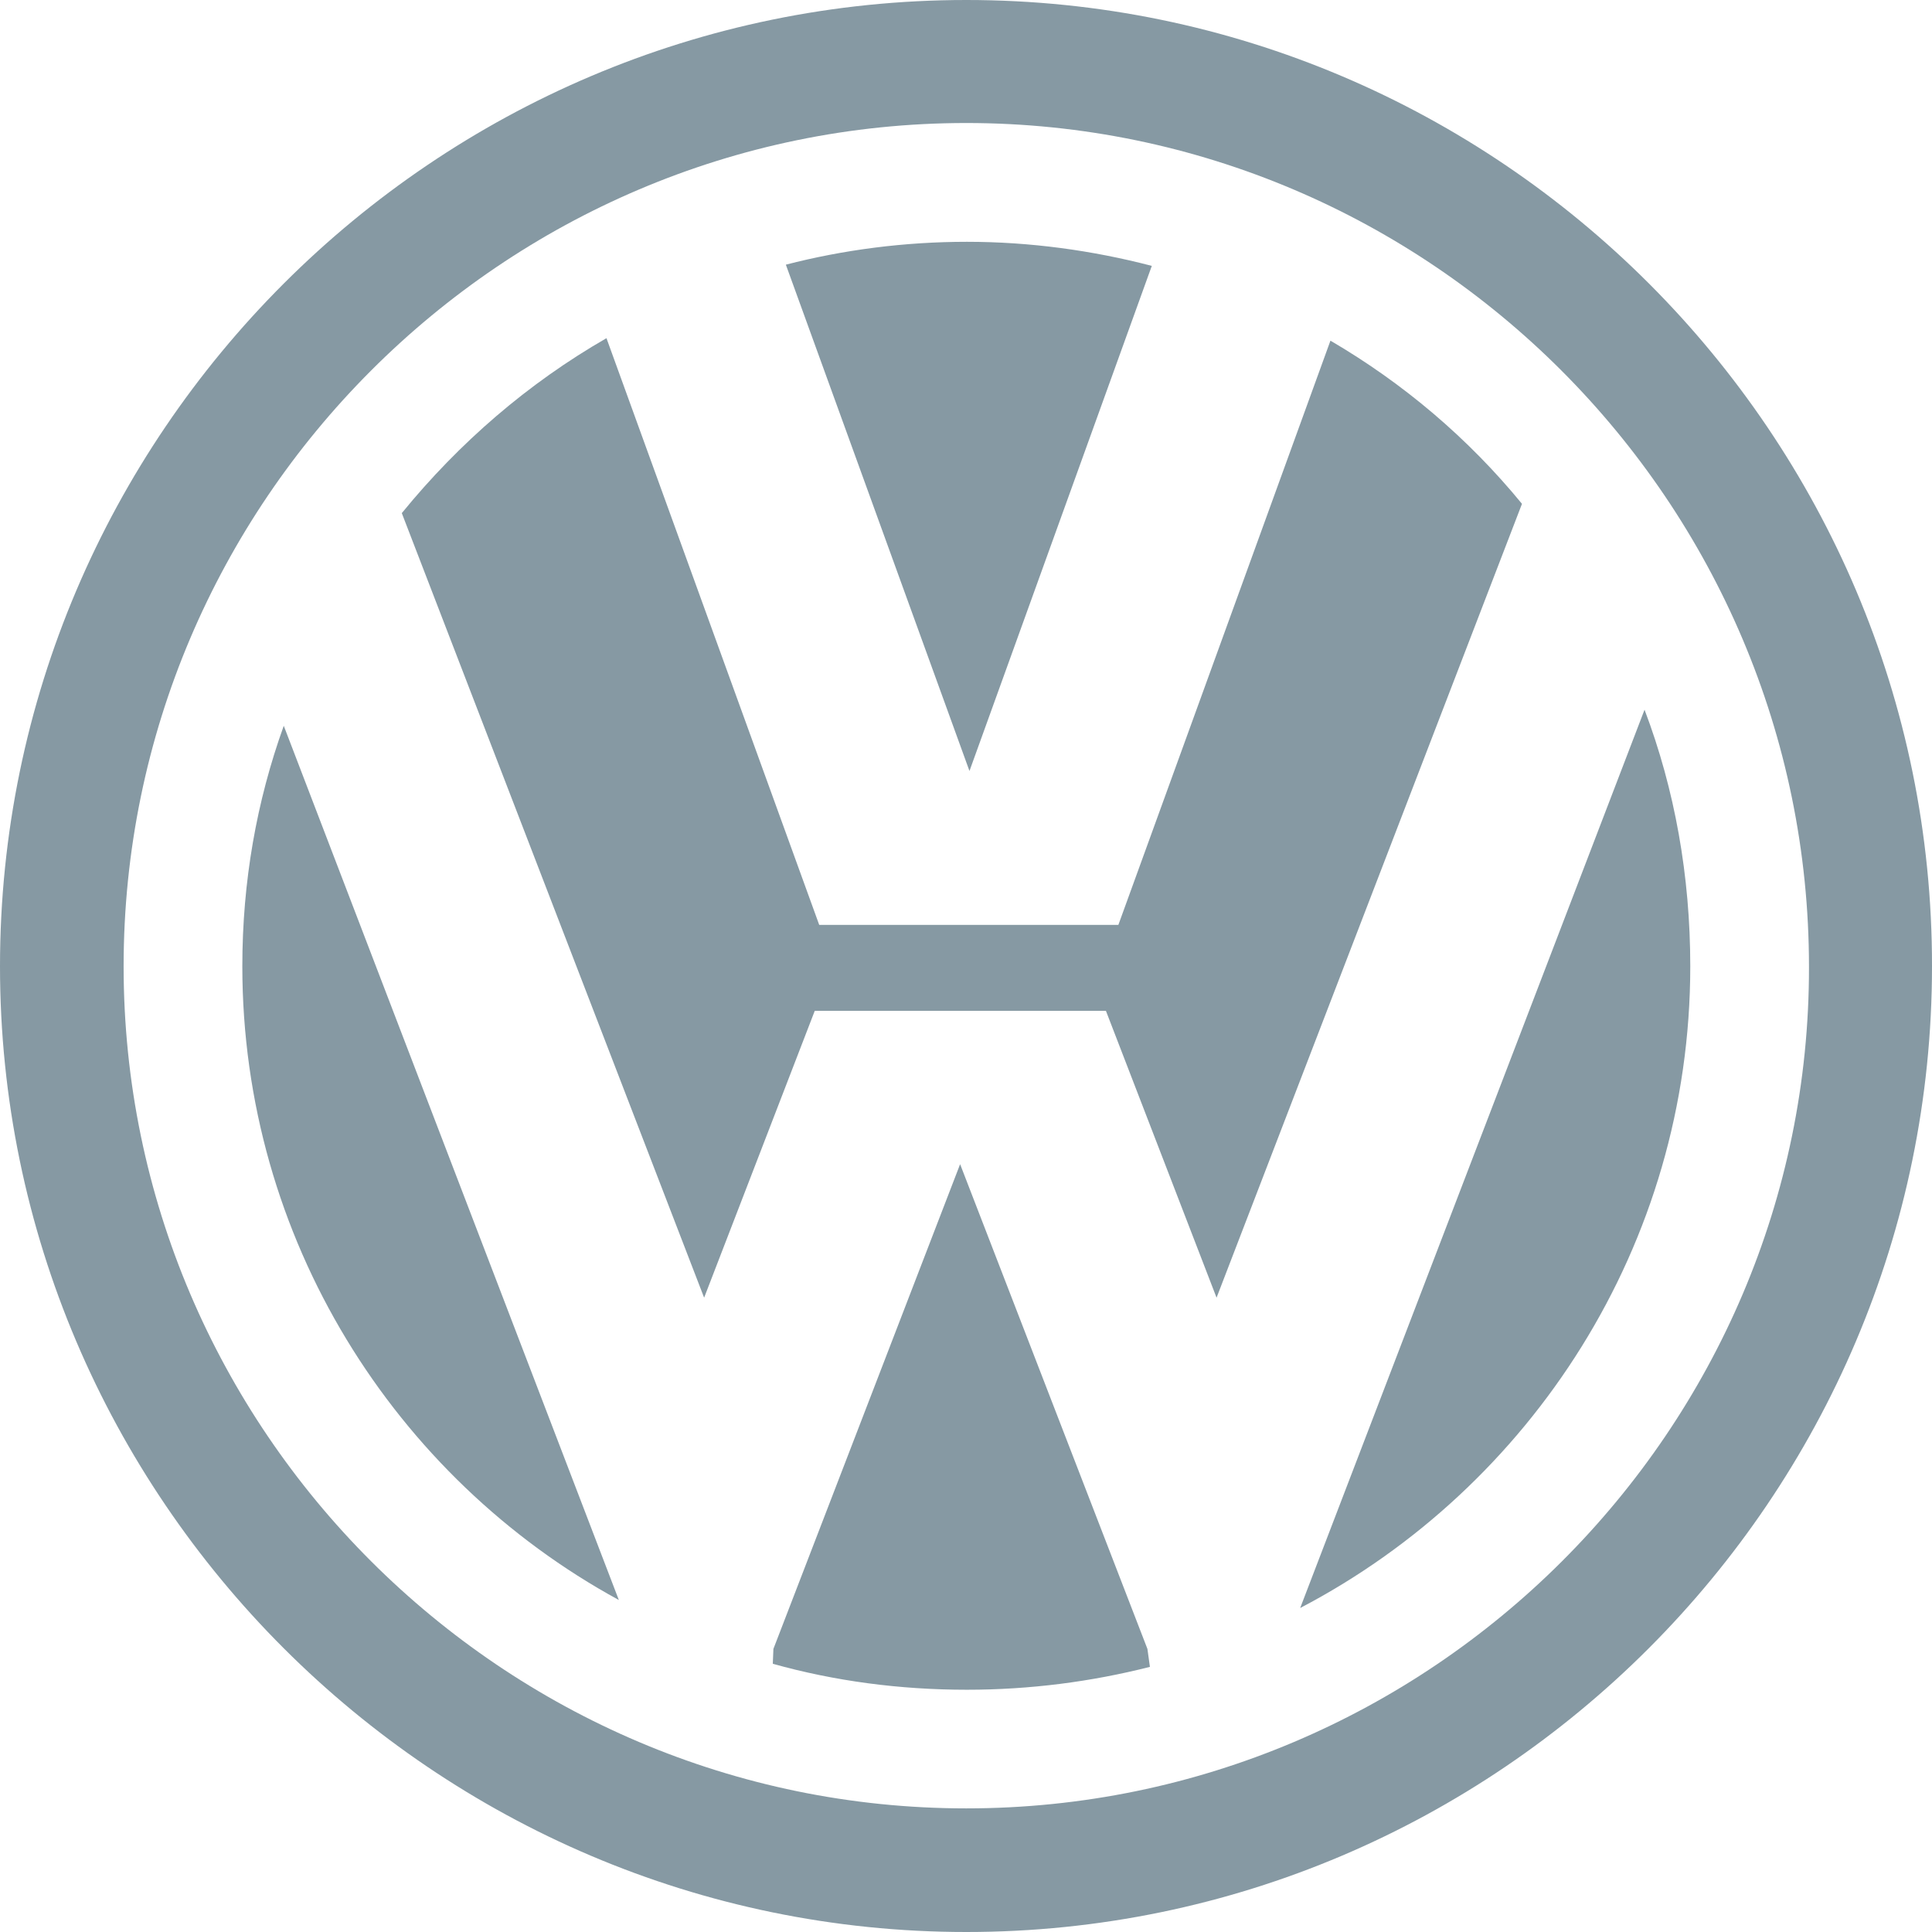
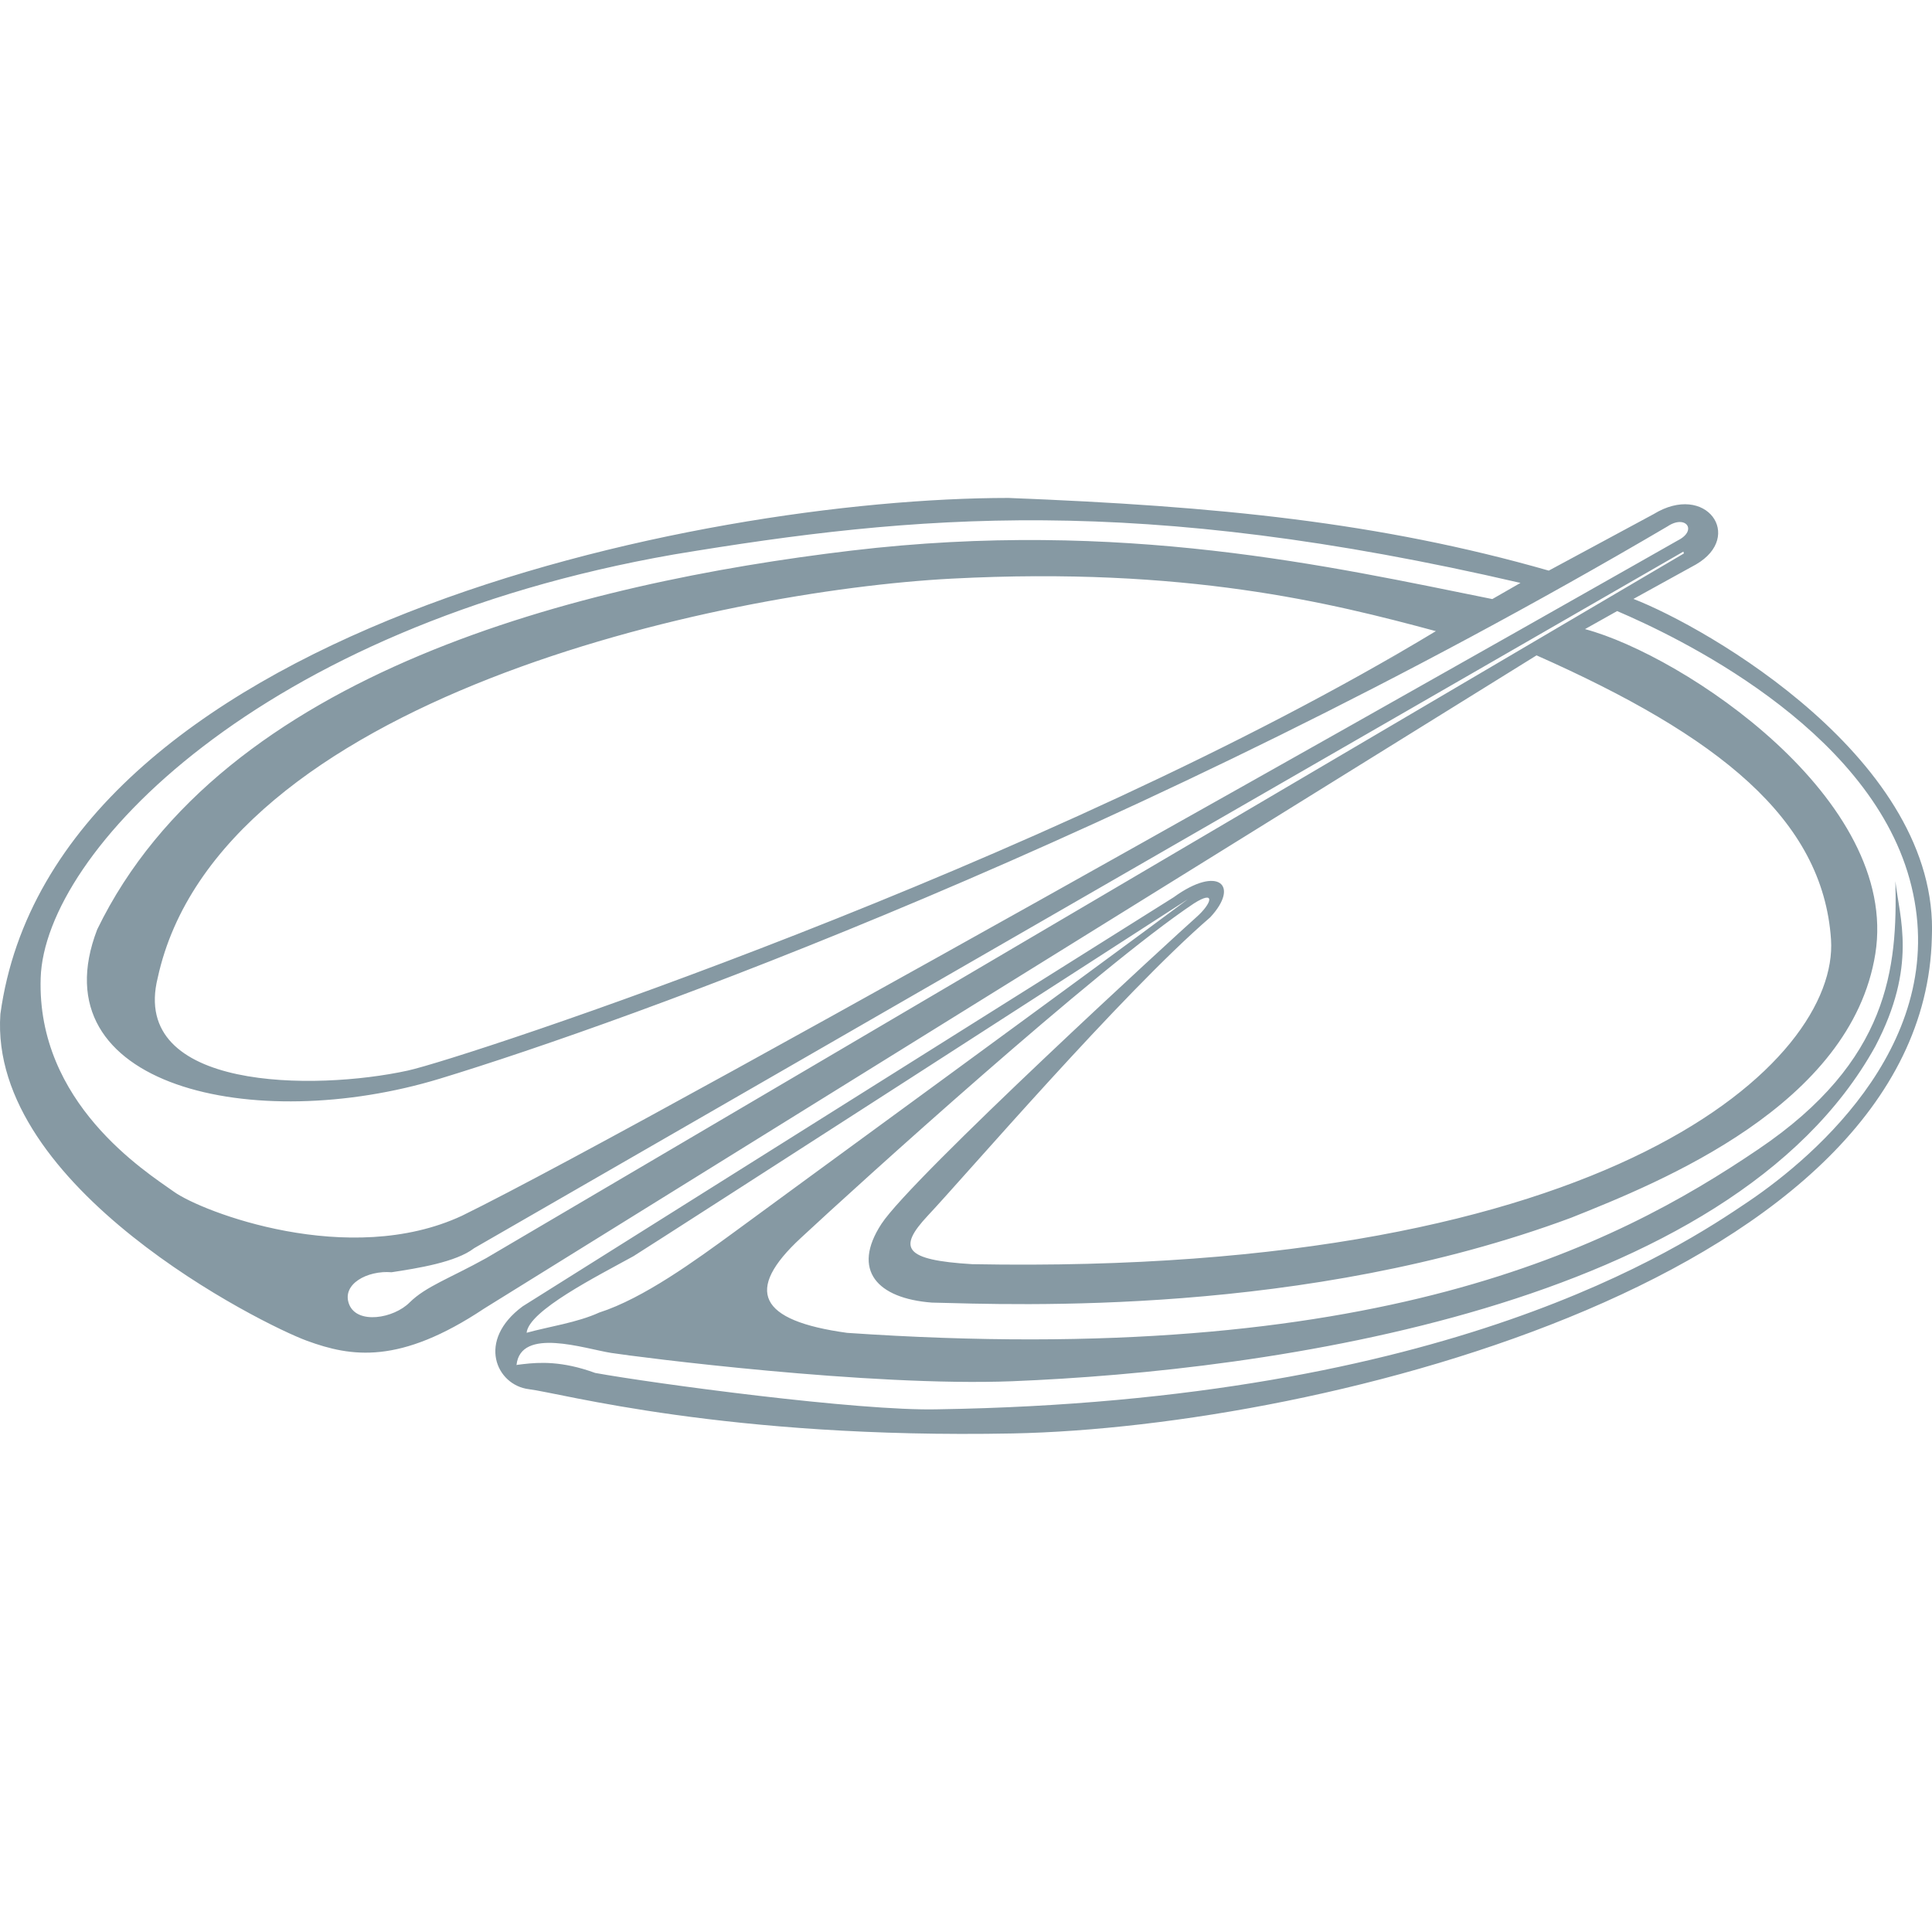
<svg xmlns="http://www.w3.org/2000/svg" version="1.1" id="Layer_1" x="0px" y="0px" viewBox="0 0 256 256" style="enable-background:new 0 0 256 256;" xml:space="preserve">
  <style type="text/css">
	.st0{fill:#8699A3;}
</style>
  <g>
-     <g>
-       <path class="st0" d="M152.62,35.23c-7.86-2.05-16.14-3.19-24.49-3.19c-8.27,0-16.38,1.06-24,3.03l24.33,67.09L152.62,35.23z" />
-       <path class="st0" d="M223.97,128.04c0-11.96-2.05-23.43-6.06-34l-45.63,119.03C202.83,197.1,223.97,164.99,223.97,128.04z" />
-       <path class="st0" d="M176.29,45.14l-28.1,77.41h-12.45H121h-12.45L80.36,44.81c-10.4,5.98-19.5,13.84-27.12,23.18l40.06,103.96    l14.66-38.01h11.39h15.89h11.3l14.66,38.01l40.47-105.19C194.56,58.08,185.96,50.79,176.29,45.14z" />
-       <path class="st0" d="M128.04,0C57.59,0,0,57.51,0,128.04C0,198.41,57.59,256,128.04,256C198.57,256,256,198.41,256,128.04    C256.08,57.51,198.57,0,128.04,0z M128.04,239.62c-61.44,0-111.66-50.14-111.66-111.57C16.38,66.52,66.6,16.3,128.04,16.3    S239.7,66.52,239.7,128.12C239.78,189.48,189.56,239.62,128.04,239.62z" />
-       <path class="st0" d="M127.22,154.26l-24.74,64.23l-0.08,1.97c8.19,2.29,16.79,3.44,25.72,3.44c8.36,0,16.47-1.06,24.25-3.03    l-0.33-2.38L127.22,154.26z" />
-       <path class="st0" d="M32.11,128.04c0,36.04,20.15,67.75,49.89,83.97L37.6,96.17C34,106.17,32.11,116.82,32.11,128.04z" />
-     </g>
+     <path class="st0" d="M68.45,180.85c0,0,0.08,0,0.18-0.01c0.23-0.04,0.6-0.07,0.71-0.09C69.03,180.79,68.72,180.84,68.45,180.85z" />
+     <path class="st0" d="M40.67,177.66c5.87,2.15,12.29,3.19,23.5-4.28L203.6,86.84c24.04,10.66,37.94,21.64,39.02,37.65   c1.05,16.02-28.86,44.6-113.8,43.02c-9.09-0.55-9.89-2.14-5.88-6.43c4.92-5.23,25.65-29.37,37.41-39.52   c3.99-4.27,1.06-6.95-4.83-2.67l-86.27,54.21c-6.15,4.55-3.48,10.43,0.8,10.97c4.28,0.52,26.18,6.6,64.11,5.87   c41.41-0.82,120.74-20.85,121.82-65.7c1.06-23.53-29.92-41.16-39.54-44.88l8.29-4.57c6.4-3.72,1.34-10.94-5.63-6.66l-13.88,7.48   c-22.45-6.42-43.82-8.54-71.6-9.63C92.49,65.99,7,83.64,0.05,134.37C-1.55,157.38,34.78,175.51,40.67,177.66z M83.94,166.45   c4.27-2.68,68.12-43.82,73.45-47.29c-12.55,9.36-55.03,40.35-60.09,44.09c-5.09,3.72-12.03,8.79-17.9,10.67   c-2.93,1.34-6.68,1.86-9.62,2.68C70.05,173.67,79.13,169.1,83.94,166.45z M253.03,116.48c5.8,20.98-12.29,36.61-21.37,42.74   c-9.09,6.15-39.54,26.45-107.39,27.52c-10.41,0.27-37.93-3.46-45.41-4.82c-4.41-1.61-7.41-1.41-9.52-1.17   c-0.08,0.02-0.31,0.04-0.71,0.09c-0.07,0.01-0.11,0.01-0.19,0.04c0.53-5.09,9.08-2.15,12.55-1.61c3.48,0.54,34.18,4.49,53.16,3.75   c33.66-1.36,95.1-9.62,114.33-44.36c5.61-10.68,3.2-17.09,2.67-21.9c0.27,11.5-0.79,23.79-18.16,35.52   c-19.15,12.98-50.76,29.13-120.74,24.33c-11.76-1.61-13.64-5.62-6.15-12.56c7.48-6.96,39.27-35.79,52.1-44.34   c2.93-1.86,2.4,0,0.27,1.87c-2.15,1.89-37.68,34.45-41.68,40.6c-4,6.14-0.54,9.87,6.68,10.42c10.96,0.27,49.41,1.88,84.68-11.23   c12.02-4.79,37.13-14.94,40.34-34.98c3.27-20.48-25.4-39.53-38.47-43.03l4.26-2.39C221.78,84.18,247.42,96.18,253.03,116.48z    M64.44,166.7c-4.82,2.68-8.01,3.75-10.16,5.88c-2.13,2.14-6.94,2.93-8.01,0.27c-1.07-2.69,2.41-4.54,5.61-4.27   c3.47-0.53,8.55-1.33,10.95-3.19l160.23-92.3l0.06,0.25L64.44,166.7z M50.6,168.48c0.13,0,0.33,0.02,0.55,0.05   C50.87,168.5,50.7,168.48,50.6,168.48z M89.29,73.47c32.05-5.32,61.44-8,112.18,3.77l-3.73,2.14c-21.37-4.3-49.15-10.68-84.95-6.42   C77,77.23,29.45,88.98,12.88,123.16c-8.02,20.83,20.83,27.25,45.4,19.77c24.58-7.48,92.7-32.04,162.69-73.19   c2.4-1.6,4.01,0.54,1.33,1.88c0,0-134.9,76.65-161.08,89.47c-14.96,6.97-34.46-0.5-38.19-3.19c-3.75-2.66-18.18-11.76-17.64-28.32   C5.93,113.02,34.24,83.09,89.29,73.47z M54.02,141.86c-12.3,2.69-36.86,2.69-33.12-12.3c8.02-36.87,74.26-51.27,105.25-52.89   c30.99-1.61,50.22,3.22,64.11,6.96C138.96,114.62,61.5,140.23,54.02,141.86z M185.93,86.26c-0.87,0.53-1.83,1.1-2.84,1.71   C183.98,87.42,184.92,86.86,185.93,86.26z M181.39,89c-1.08,0.65-2.1,1.27-3.03,1.82C179.37,90.21,180.39,89.59,181.39,89z    M173.56,93.71c-0.78,0.45-1.46,0.88-2.07,1.24C172.14,94.59,172.83,94.16,173.56,93.71z M169.58,96.13   c-0.64,0.37-1.13,0.68-1.46,0.87c-0.93,0.55-0.81,0.5,0,0C168.48,96.79,168.98,96.48,169.58,96.13z" />
+     <path class="st0" d="M133.62,65.99c0,0,0.17,0.01,0.45,0.04C133.91,66.03,133.77,66,133.62,65.99z" />
+     <path class="st0" d="M144.6,66.43C146.62,66.49,146.15,66.48,144.6,66.43L144.6,66.43z" />
+     <path class="st0" d="M134.93,66.04c0.79,0.03,1.87,0.06,3.04,0.12C137.05,66.13,136.03,66.09,134.93,66.04z" />
  </g>
</svg>
